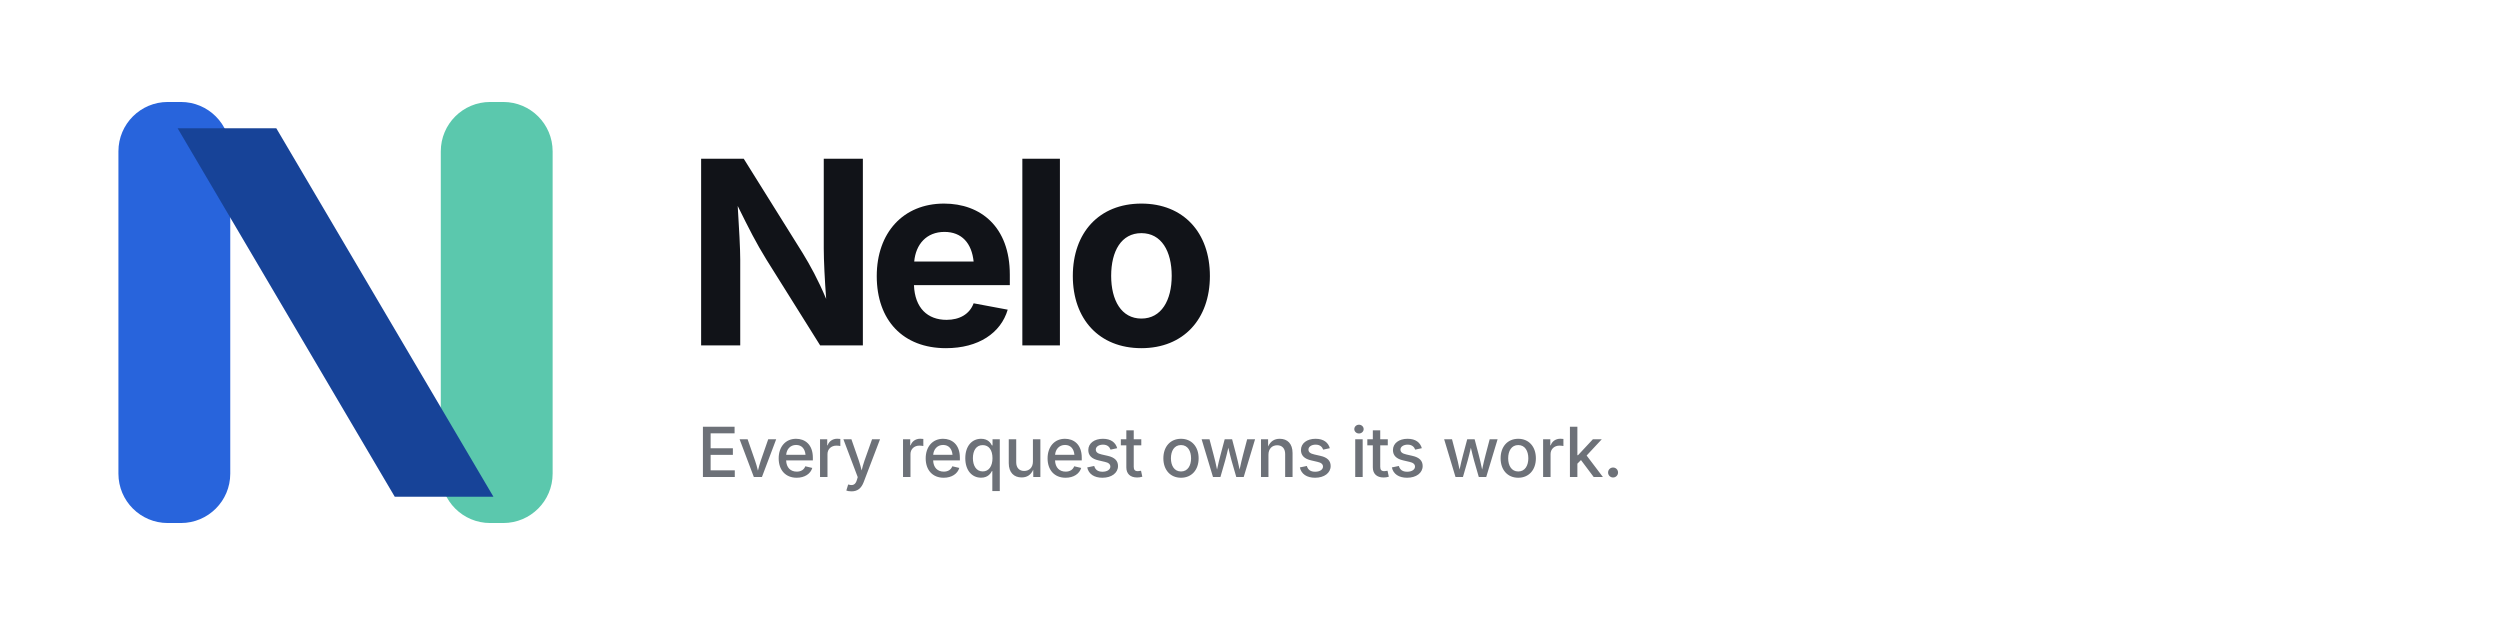
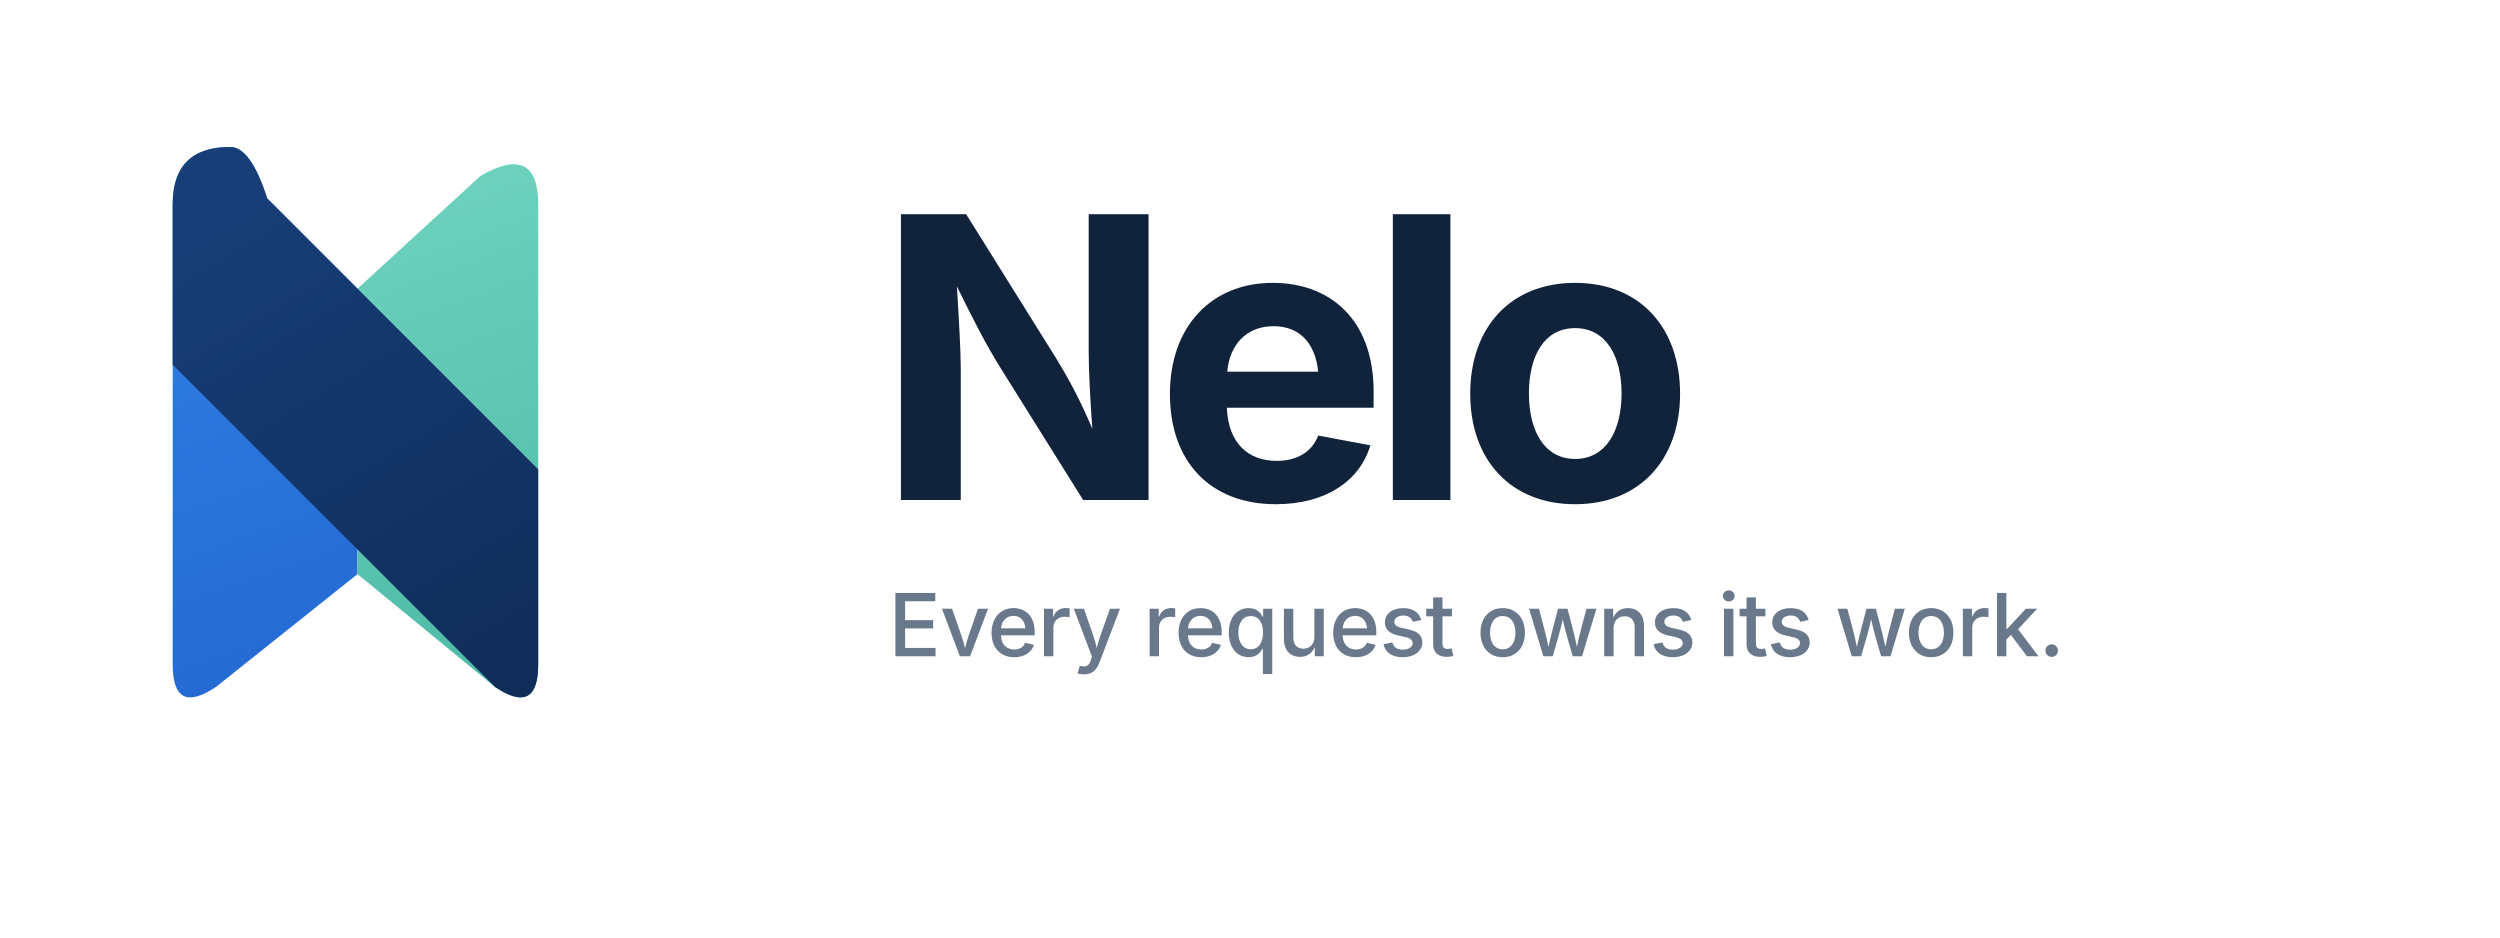
- <svg xmlns="http://www.w3.org/2000/svg" width="760" height="190" viewBox="0 0 760 190" role="img" aria-labelledby="title desc">
-   <g transform="translate(36 31)">
-     <rect x="0" y="0" width="34" height="128" rx="15" fill="#2864DC" />
-     <rect x="98" y="0" width="34" height="128" rx="15" fill="#5BC8AD" />
-     <path d="M18 8H48L114 120H84Z" fill="#174398" />
+ <svg xmlns="http://www.w3.org/2000/svg" width="1120" height="420" viewBox="0 0 1120 420" role="img" aria-labelledby="title desc">
+   <g transform="translate(24 18) scale(.92)">
+     <defs>
+       <linearGradient id="blue" x1="58" y1="52" x2="150" y2="316" gradientUnits="userSpaceOnUse">
+         <stop stop-color="#3183EA" />
+         <stop offset="1" stop-color="#2368D0" />
+       </linearGradient>
+       <linearGradient id="mint" x1="148" y1="72" x2="236" y2="316" gradientUnits="userSpaceOnUse">
+         <stop stop-color="#6ED2BE" />
+         <stop offset="1" stop-color="#4DB9A7" />
+       </linearGradient>
+       <linearGradient id="navy" x1="88" y1="78" x2="230" y2="312" gradientUnits="userSpaceOnUse">
+         <stop stop-color="#173E77" />
+         <stop offset="1" stop-color="#102C58" />
+       </linearGradient>
+     </defs>
+     <g>
+       <path d="M86 52Q58 52 58 80V304Q58 329 79 315L148 260V121L104 77Q96 52 86 52Z" fill="url(#blue)" />
+       <path d="M208 66L148 121V260L215 315Q236 329 236 304V80Q236 50 208 66Z" fill="url(#mint)" />
+       <path d="M104 77L236 209V304Q236 329 215 315L58 158V80Q58 52 86 52Q96 52 104 77Z" fill="url(#navy)" />
+     </g>
  </g>
-   <text x="208" y="105" fill="#111318" font-family="Inter, ui-sans-serif, system-ui, -apple-system, BlinkMacSystemFont, 'Segoe UI', sans-serif" font-size="78" font-weight="700" letter-spacing="-4">Nelo</text>
-   <text x="212" y="145" fill="#6D7178" font-family="Inter, ui-sans-serif, system-ui, -apple-system, BlinkMacSystemFont, 'Segoe UI', sans-serif" font-size="21" font-weight="500" letter-spacing="-0.3">Every request owns its work.</text>
+   <text x="392" y="224" fill="#11233B" font-family="Inter, ui-sans-serif, system-ui, -apple-system, BlinkMacSystemFont, 'Segoe UI', sans-serif" font-size="176" font-weight="650" letter-spacing="-9">Nelo</text>
+   <text x="398" y="294" fill="#6A788B" font-family="Inter, ui-sans-serif, system-ui, -apple-system, BlinkMacSystemFont, 'Segoe UI', sans-serif" font-size="39" font-weight="500" letter-spacing="-.4">Every request owns its work.</text>
</svg>
